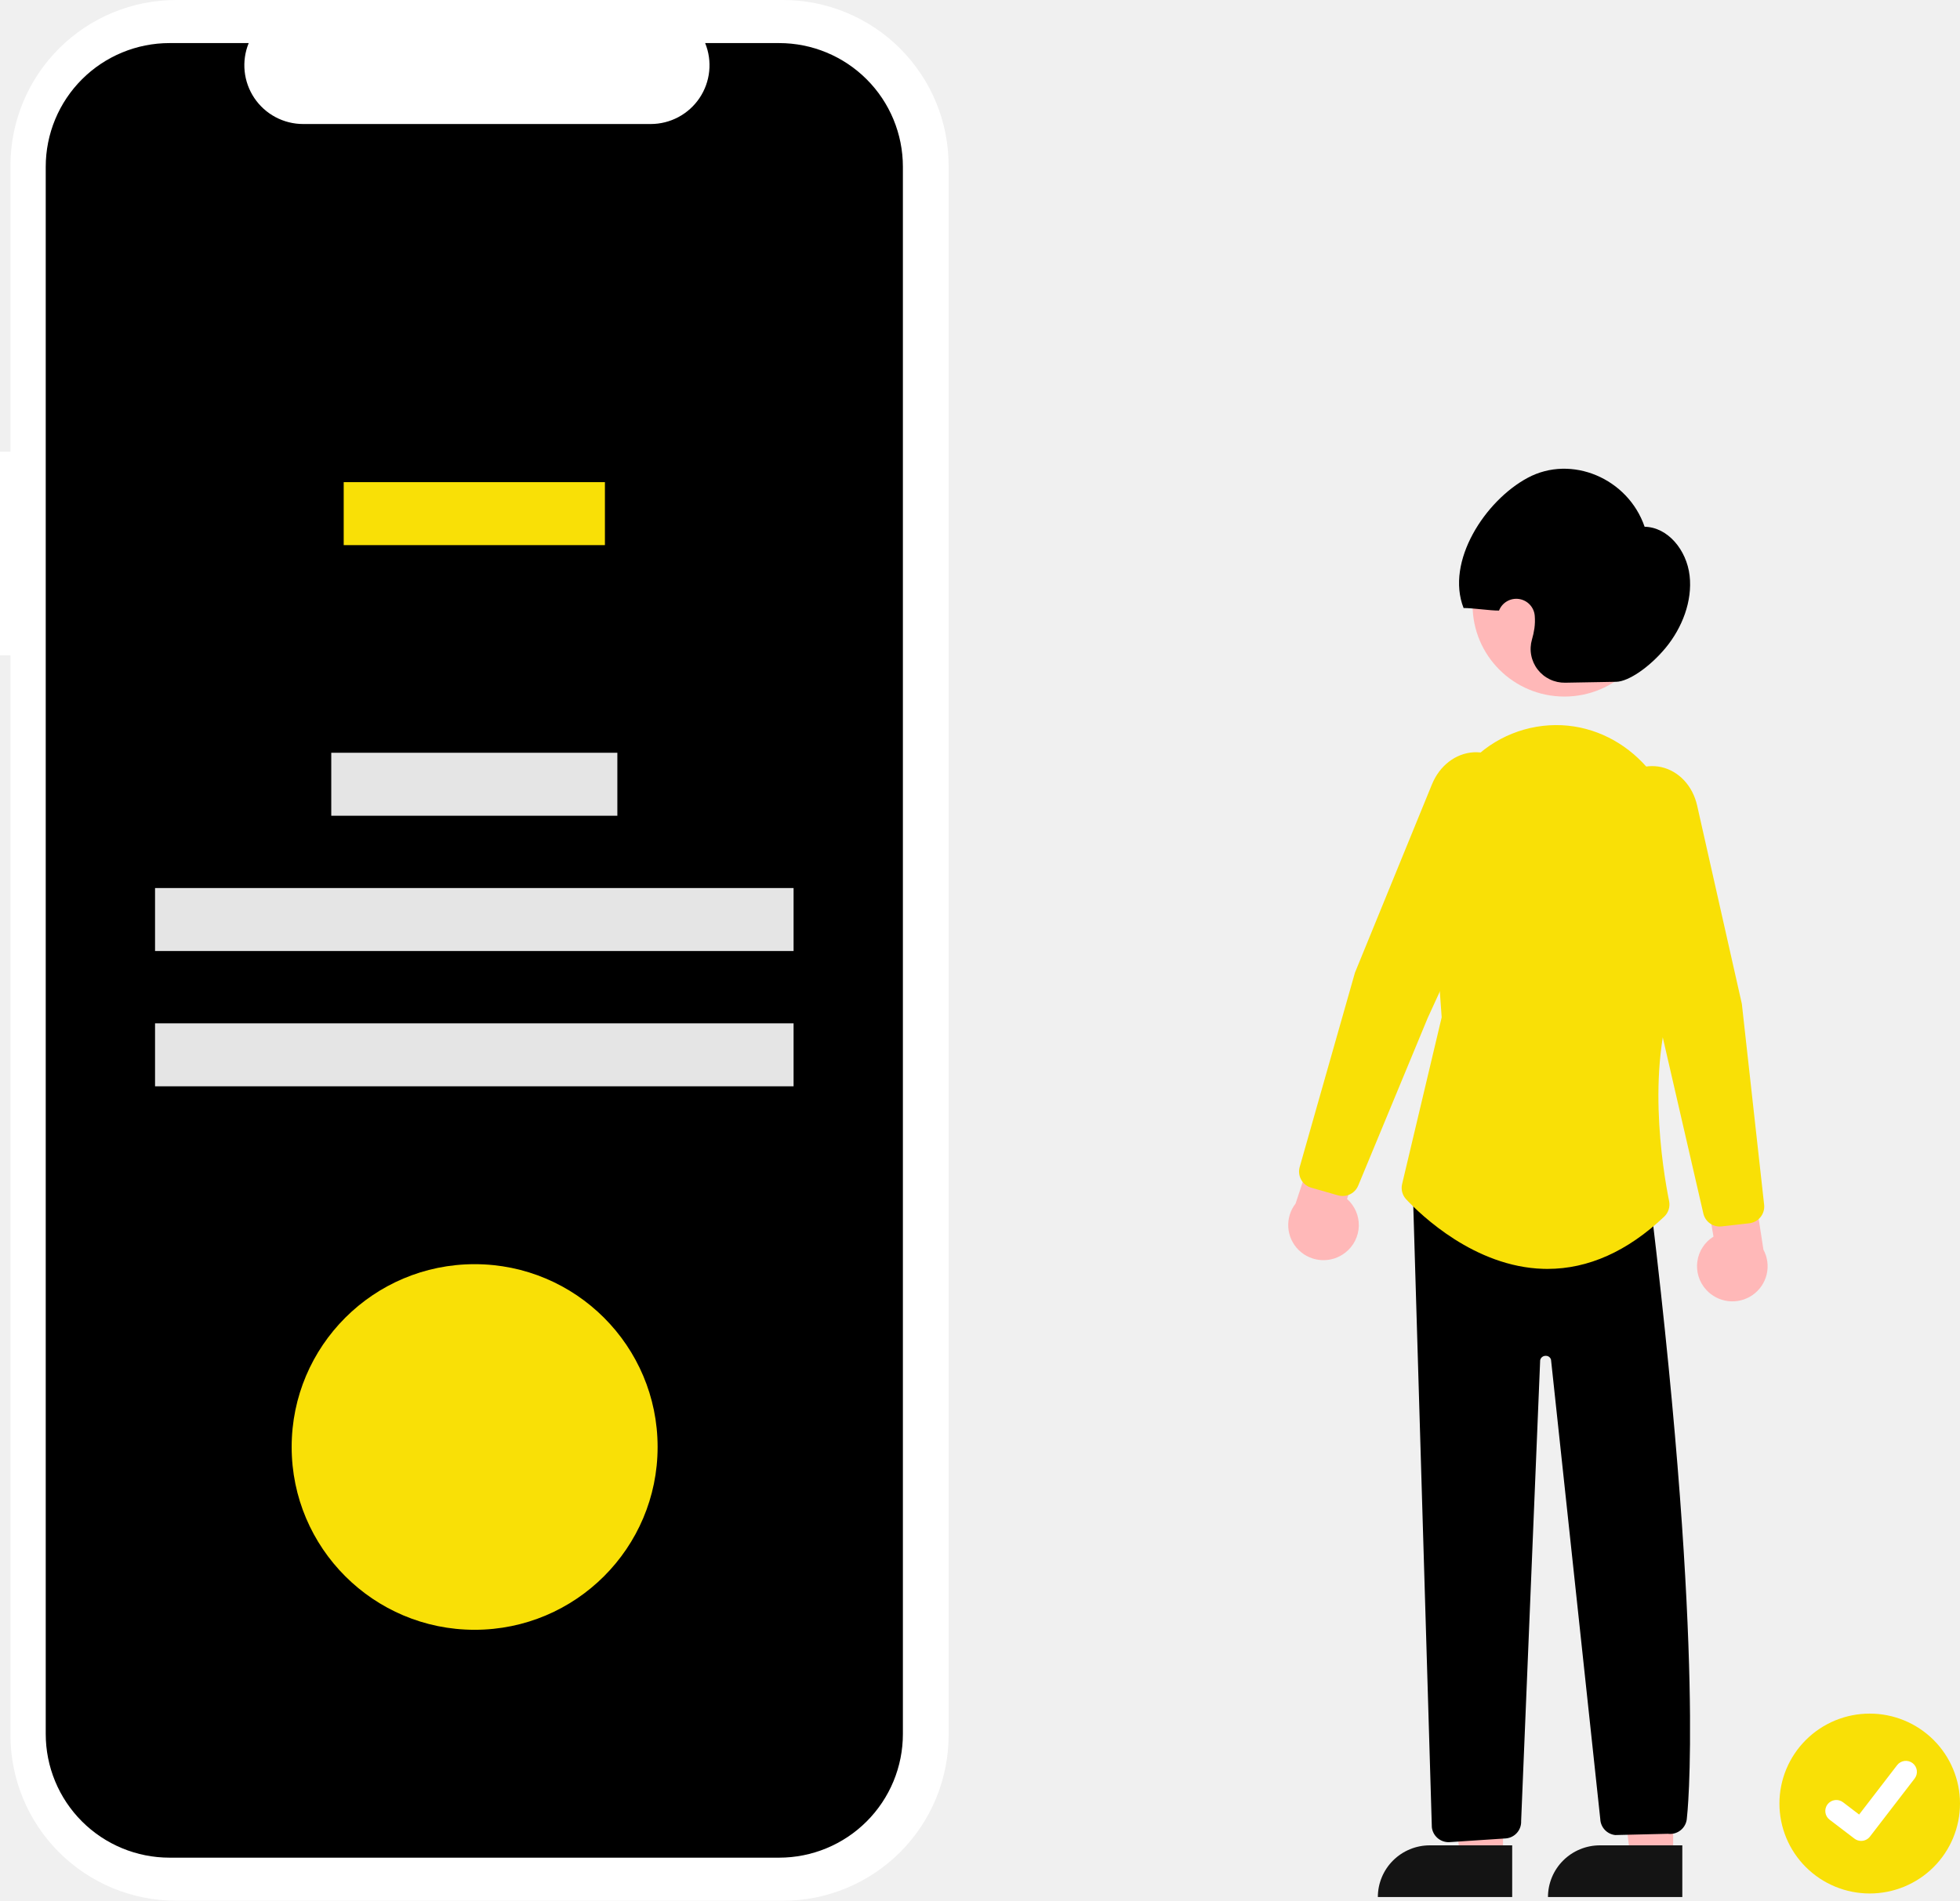
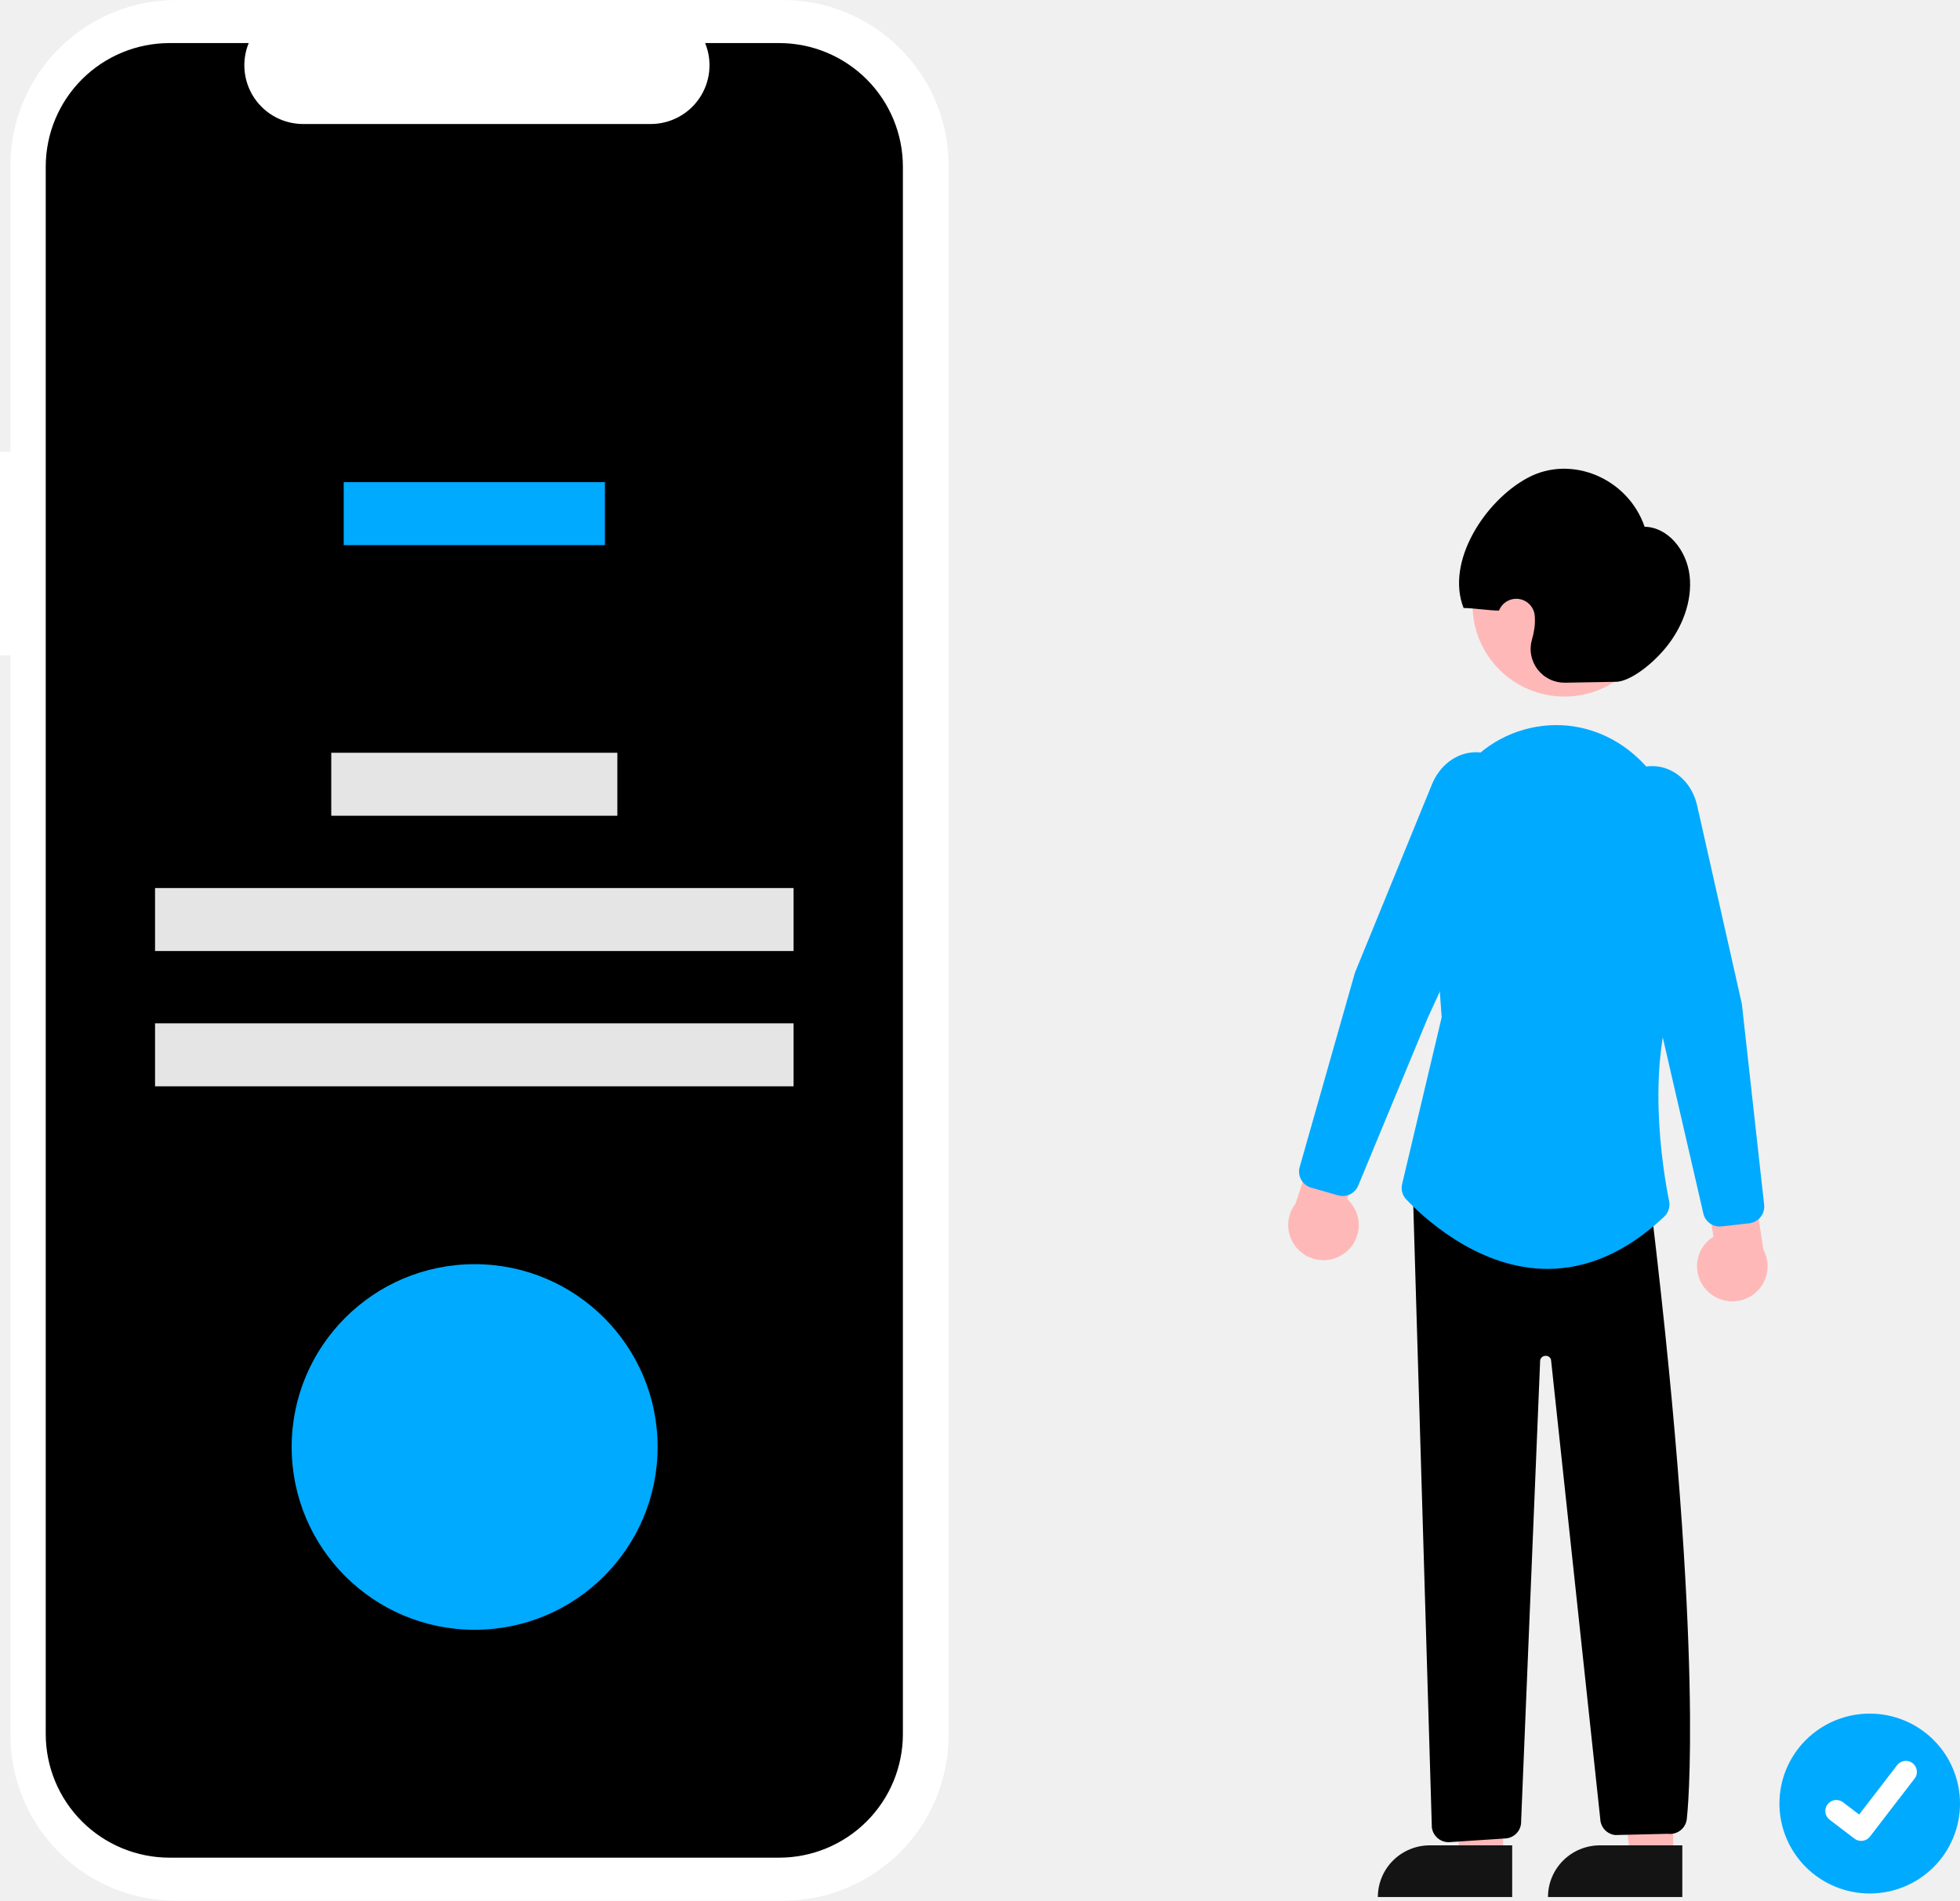
<svg xmlns="http://www.w3.org/2000/svg" width="531" height="515" viewBox="0 0 531 515" fill="none">
-   <path d="M506.541 464.295C500.054 464.295 493.833 466.863 489.246 471.433C484.659 476.003 482.082 482.201 482.082 488.664C482.082 495.127 484.659 501.325 489.246 505.896C493.833 510.466 500.054 513.033 506.541 513.033H506.541C513.028 513.033 519.249 510.466 523.836 505.896C528.423 501.326 531 495.127 531 488.664C531 482.201 528.423 476.003 523.836 471.433C519.249 466.863 513.028 464.295 506.541 464.295Z" fill="#F9E006" />
+   <path d="M506.541 464.295C500.054 464.295 493.833 466.863 489.246 471.433C484.659 476.003 482.082 482.201 482.082 488.664C482.082 495.127 484.659 501.325 489.246 505.896C493.833 510.466 500.054 513.033 506.541 513.033H506.541C513.028 513.033 519.249 510.466 523.836 505.896C528.423 501.326 531 495.127 531 488.664C531 482.201 528.423 476.003 523.836 471.433C519.249 466.863 513.028 464.295 506.541 464.295Z" fill="#00aaff" />
  <path d="M504.22 498.785C503.576 498.786 502.95 498.579 502.434 498.194L502.403 498.17L495.676 493.044C495.365 492.806 495.103 492.509 494.906 492.17C494.71 491.832 494.582 491.458 494.531 491.07C494.479 490.682 494.505 490.288 494.606 489.91C494.708 489.532 494.883 489.178 495.122 488.867C495.361 488.557 495.659 488.296 495.999 488.101C496.339 487.905 496.714 487.778 497.103 487.727C497.492 487.676 497.888 487.701 498.267 487.803C498.647 487.904 499.002 488.079 499.314 488.317L503.67 491.645L513.965 478.264C514.204 477.953 514.502 477.693 514.841 477.497C515.181 477.302 515.556 477.175 515.945 477.124C516.334 477.072 516.73 477.098 517.109 477.199C517.488 477.3 517.843 477.474 518.154 477.712L518.155 477.713L518.091 477.801L518.157 477.713C518.785 478.194 519.196 478.904 519.3 479.686C519.403 480.469 519.191 481.26 518.71 481.887L506.6 497.62C506.32 497.983 505.96 498.276 505.548 498.477C505.135 498.679 504.682 498.783 504.223 498.782L504.22 498.785Z" fill="white" />
  <path d="M453.288 503.288L441.708 503.287L436.201 458.783L453.292 458.785L453.288 503.288Z" fill="#FFB8B8" />
  <path d="M433.437 499.99H455.771V514H419.375C419.375 512.16 419.739 510.338 420.445 508.638C421.152 506.939 422.188 505.394 423.494 504.093C424.799 502.792 426.35 501.76 428.056 501.056C429.762 500.352 431.59 499.99 433.437 499.99Z" fill="#141414" />
  <path d="M407.198 503.288L395.618 503.287L390.111 458.783L407.202 458.785L407.198 503.288Z" fill="#FFB8B8" />
  <path d="M387.347 499.99H409.681V514H373.285C373.285 512.16 373.649 510.338 374.356 508.638C375.062 506.939 376.098 505.394 377.404 504.093C378.71 502.792 380.26 501.76 381.966 501.056C383.672 500.352 385.5 499.99 387.347 499.99Z" fill="#141414" />
  <path d="M462.21 349.428C461.278 348.402 460.583 347.186 460.174 345.863C459.765 344.541 459.652 343.146 459.843 341.775C460.034 340.405 460.524 339.093 461.279 337.932C462.034 336.771 463.035 335.788 464.212 335.054L460.625 313.726L473.103 308.393L477.743 338.584C478.85 340.636 479.163 343.021 478.622 345.287C478.082 347.553 476.726 349.543 474.811 350.88C472.897 352.217 470.556 352.807 468.234 352.539C465.911 352.272 463.768 351.165 462.21 349.428V349.428Z" fill="#FFB8B8" />
  <path d="M364.521 339.35C365.611 338.492 366.498 337.406 367.12 336.17C367.743 334.933 368.086 333.575 368.125 332.192C368.164 330.809 367.898 329.435 367.346 328.165C366.794 326.896 365.97 325.762 364.931 324.844L372.005 304.399L360.583 297.086L351 326.098C349.568 327.94 348.864 330.241 349.022 332.565C349.179 334.889 350.186 337.074 351.853 338.708C353.52 340.341 355.73 341.309 358.065 341.427C360.4 341.546 362.697 340.807 364.521 339.35Z" fill="#FFB8B8" />
  <path d="M423.831 188.731C437.571 188.731 448.71 177.633 448.71 163.943C448.71 150.253 437.571 139.155 423.831 139.155C410.09 139.155 398.951 150.253 398.951 163.943C398.951 177.633 410.09 188.731 423.831 188.731Z" fill="#FFB8B8" />
-   <path d="M363.753 324.054C363.326 324.054 362.901 323.994 362.491 323.876L355.24 321.802C354.082 321.468 353.103 320.692 352.517 319.643C351.931 318.593 351.786 317.355 352.112 316.199L367.077 263.555L387.946 212.512C390.022 207.438 394.357 204.11 399.261 203.828C401.501 203.719 403.725 204.259 405.662 205.384C407.6 206.508 409.169 208.168 410.179 210.163C411.302 212.298 411.918 214.661 411.981 217.07C412.043 219.479 411.551 221.871 410.541 224.061L386.82 275.744L367.962 321.245C367.619 322.075 367.035 322.786 366.286 323.286C365.536 323.786 364.655 324.053 363.753 324.054Z" fill="#F9E006" />
+   <path d="M363.753 324.054C363.326 324.054 362.901 323.994 362.491 323.876L355.24 321.802C354.082 321.468 353.103 320.692 352.517 319.643C351.931 318.593 351.786 317.355 352.112 316.199L367.077 263.555L387.946 212.512C390.022 207.438 394.357 204.11 399.261 203.828C401.501 203.719 403.725 204.259 405.662 205.384C407.6 206.508 409.169 208.168 410.179 210.163C411.302 212.298 411.918 214.661 411.981 217.07C412.043 219.479 411.551 221.871 410.541 224.061L386.82 275.744L367.962 321.245C367.619 322.075 367.035 322.786 366.286 323.286C365.536 323.786 364.655 324.053 363.753 324.054Z" fill="#00aaff" />
  <path d="M437.871 184.731L424.047 184.976C422.607 185.004 421.181 184.695 419.883 184.073C418.585 183.451 417.452 182.534 416.575 181.396C415.698 180.258 415.102 178.93 414.835 177.52C414.567 176.11 414.636 174.658 415.036 173.279C415.331 172.283 415.553 171.267 415.7 170.239C415.855 169.117 415.886 167.982 415.791 166.854C415.703 165.724 415.233 164.658 414.457 163.83C413.681 163.001 412.646 162.46 411.521 162.295C410.396 162.13 409.248 162.35 408.265 162.92C407.283 163.49 406.523 164.376 406.112 165.433C403.788 165.466 398.836 164.711 396.512 164.744C391.577 152.138 402.331 135.644 413.908 129.449C425.711 123.133 441.031 129.558 445.555 142.722C451.834 142.834 456.935 149.004 457.744 155.949C458.554 162.895 455.686 170.147 451.299 175.47C446.912 180.793 441.151 184.673 437.871 184.731Z" fill="black" />
  <path d="M392.432 499.133C391.312 499.126 390.233 498.711 389.4 497.965C388.567 497.219 388.038 496.195 387.912 495.086L382.783 323.277L447.398 327.859L447.447 328.273C462.049 450.051 457.058 492.206 457.005 492.618C456.97 493.241 456.805 493.85 456.523 494.407C456.24 494.964 455.845 495.457 455.362 495.855C454.88 496.253 454.32 496.547 453.718 496.72C453.117 496.893 452.485 496.94 451.864 496.859L437.585 497.2C436.502 497.078 435.499 496.574 434.758 495.779C434.017 494.983 433.586 493.949 433.544 492.865L420.202 368.425C420.119 368.102 419.925 367.818 419.654 367.623C419.382 367.428 419.051 367.335 418.717 367.359C418.373 367.358 418.04 367.476 417.774 367.693C417.508 367.91 417.326 368.212 417.259 368.548L412.104 493.395C412.159 494.553 411.765 495.689 411.003 496.566C410.241 497.444 409.17 497.996 408.011 498.108L392.885 499.11C392.734 499.125 392.583 499.133 392.432 499.133Z" fill="black" />
-   <path d="M419.243 343.806C418.856 343.806 418.47 343.8 418.083 343.788C399.503 343.231 384.967 329.226 380.955 324.946C380.444 324.401 380.077 323.737 379.886 323.016C379.694 322.294 379.686 321.537 379.86 320.811L390.578 275.633L387.735 236.356C387.288 230.905 388.005 225.422 389.84 220.267C391.674 215.112 394.583 210.403 398.376 206.449C401.537 203.123 405.379 200.512 409.641 198.794C413.903 197.076 418.486 196.291 423.079 196.492C441.165 197.352 455.434 213.459 455.563 233.161C455.763 263.675 454.862 265.771 454.566 266.46C445.539 287.449 450.469 316.912 452.195 325.442C452.349 326.203 452.306 326.991 452.069 327.73C451.832 328.47 451.409 329.137 450.84 329.668C440.913 339.053 430.287 343.805 419.243 343.806Z" fill="#F9E006" />
-   <path d="M465.905 332.322C464.874 332.321 463.874 331.972 463.068 331.331C462.262 330.691 461.698 329.797 461.468 328.795L450.41 280.799L435.589 225.939C434.956 223.613 434.867 221.173 435.329 218.807C435.79 216.441 436.789 214.212 438.251 212.291C439.578 210.491 441.401 209.113 443.498 208.323C445.595 207.533 447.877 207.365 450.068 207.84C454.858 208.926 458.583 212.922 459.788 218.268L471.898 271.989L477.937 326.429C478.067 327.623 477.718 328.82 476.966 329.758C476.214 330.697 475.121 331.301 473.923 331.44L466.427 332.292C466.254 332.312 466.08 332.322 465.905 332.322Z" fill="#F9E006" />
+   <path d="M419.243 343.806C418.856 343.806 418.47 343.8 418.083 343.788C399.503 343.231 384.967 329.226 380.955 324.946C380.444 324.401 380.077 323.737 379.886 323.016C379.694 322.294 379.686 321.537 379.86 320.811L390.578 275.633L387.735 236.356C387.288 230.905 388.005 225.422 389.84 220.267C391.674 215.112 394.583 210.403 398.376 206.449C401.537 203.123 405.379 200.512 409.641 198.794C413.903 197.076 418.486 196.291 423.079 196.492C441.165 197.352 455.434 213.459 455.563 233.161C455.763 263.675 454.862 265.771 454.566 266.46C445.539 287.449 450.469 316.912 452.195 325.442C452.349 326.203 452.306 326.991 452.069 327.73C451.832 328.47 451.409 329.137 450.84 329.668C440.913 339.053 430.287 343.805 419.243 343.806Z" fill="#00aaff" />
+   <path d="M465.905 332.322C464.874 332.321 463.874 331.972 463.068 331.331C462.262 330.691 461.698 329.797 461.468 328.795L450.41 280.799L435.589 225.939C434.956 223.613 434.867 221.173 435.329 218.807C435.79 216.441 436.789 214.212 438.251 212.291C439.578 210.491 441.401 209.113 443.498 208.323C445.595 207.533 447.877 207.365 450.068 207.84C454.858 208.926 458.583 212.922 459.788 218.268L471.898 271.989L477.937 326.429C478.067 327.623 477.718 328.82 476.966 329.758C476.214 330.697 475.121 331.301 473.923 331.44L466.427 332.292C466.254 332.312 466.08 332.322 465.905 332.322Z" fill="#00aaff" />
  <path d="M0 122.383H2.832V44.865C2.832 38.974 3.993 33.139 6.25 27.696C8.506 22.253 11.814 17.307 15.983 13.141C20.153 8.975 25.103 5.67 30.55 3.415C35.998 1.16 41.837 4.51404e-06 47.733 0H212.098C217.995 -1.20371e-05 223.834 1.16 229.281 3.415C234.729 5.67 239.679 8.975 243.849 13.141C248.018 17.307 251.325 22.253 253.582 27.696C255.839 33.139 257 38.973 257 44.865V470.135C257 476.026 255.839 481.861 253.582 487.304C251.326 492.747 248.018 497.693 243.849 501.859C239.679 506.025 234.729 509.33 229.282 511.585C223.834 513.84 217.995 515 212.099 515H47.734C35.825 515 24.404 510.273 15.983 501.859C7.563 493.446 2.832 482.034 2.832 470.135V177.562H0V122.383Z" fill="white" />
  <path d="M45.922 11.672H67.377C66.39 14.089 66.013 16.712 66.28 19.308C66.547 21.905 67.448 24.396 68.905 26.563C70.363 28.73 72.331 30.505 74.636 31.732C76.942 32.96 79.514 33.602 82.127 33.602H176.289C178.902 33.602 181.474 32.96 183.779 31.732C186.085 30.505 188.053 28.73 189.51 26.563C190.968 24.396 191.869 21.905 192.136 19.308C192.402 16.712 192.026 14.089 191.039 11.672H211.078C219.971 11.672 228.5 15.202 234.789 21.486C241.077 27.769 244.61 36.291 244.61 45.177V469.823C244.61 474.223 243.743 478.579 242.058 482.644C240.372 486.709 237.903 490.403 234.789 493.514C231.675 496.625 227.979 499.093 223.91 500.777C219.842 502.461 215.482 503.328 211.078 503.328H45.922C41.518 503.328 37.158 502.461 33.09 500.777C29.021 499.093 25.325 496.625 22.211 493.514C19.097 490.403 16.627 486.71 14.942 482.645C13.257 478.579 12.39 474.223 12.39 469.823V45.177C12.39 40.777 13.257 36.42 14.942 32.355C16.627 28.29 19.097 24.597 22.211 21.486C25.325 18.374 29.021 15.906 33.09 14.223C37.158 12.539 41.518 11.672 45.922 11.672Z" fill="black" />
-   <path d="M163.884 130.637H93.115V147.7H163.884V130.637Z" fill="#F9E006" />
+   <path d="M163.884 130.637H93.115V147.7H163.884V130.637Z" fill="#00aaff" />
  <path d="M167.253 203.958H89.746V221.021H167.253V203.958Z" fill="#E5E5E5" />
  <path d="M214.995 240.612H42.006V257.676H214.995V240.612Z" fill="#E5E5E5" />
  <path d="M214.995 277.266H42.006V294.33H214.995V277.266Z" fill="#E5E5E5" />
-   <path d="M128.587 441.587C155.965 441.587 178.159 419.411 178.159 392.055C178.159 364.7 155.965 342.524 128.587 342.524C101.21 342.524 79.016 364.7 79.016 392.055C79.016 419.411 101.21 441.587 128.587 441.587Z" fill="#F9E006" />
+   <path d="M128.587 441.587C155.965 441.587 178.159 419.411 178.159 392.055C178.159 364.7 155.965 342.524 128.587 342.524C101.21 342.524 79.016 364.7 79.016 392.055C79.016 419.411 101.21 441.587 128.587 441.587Z" fill="#00aaff" />
</svg>
